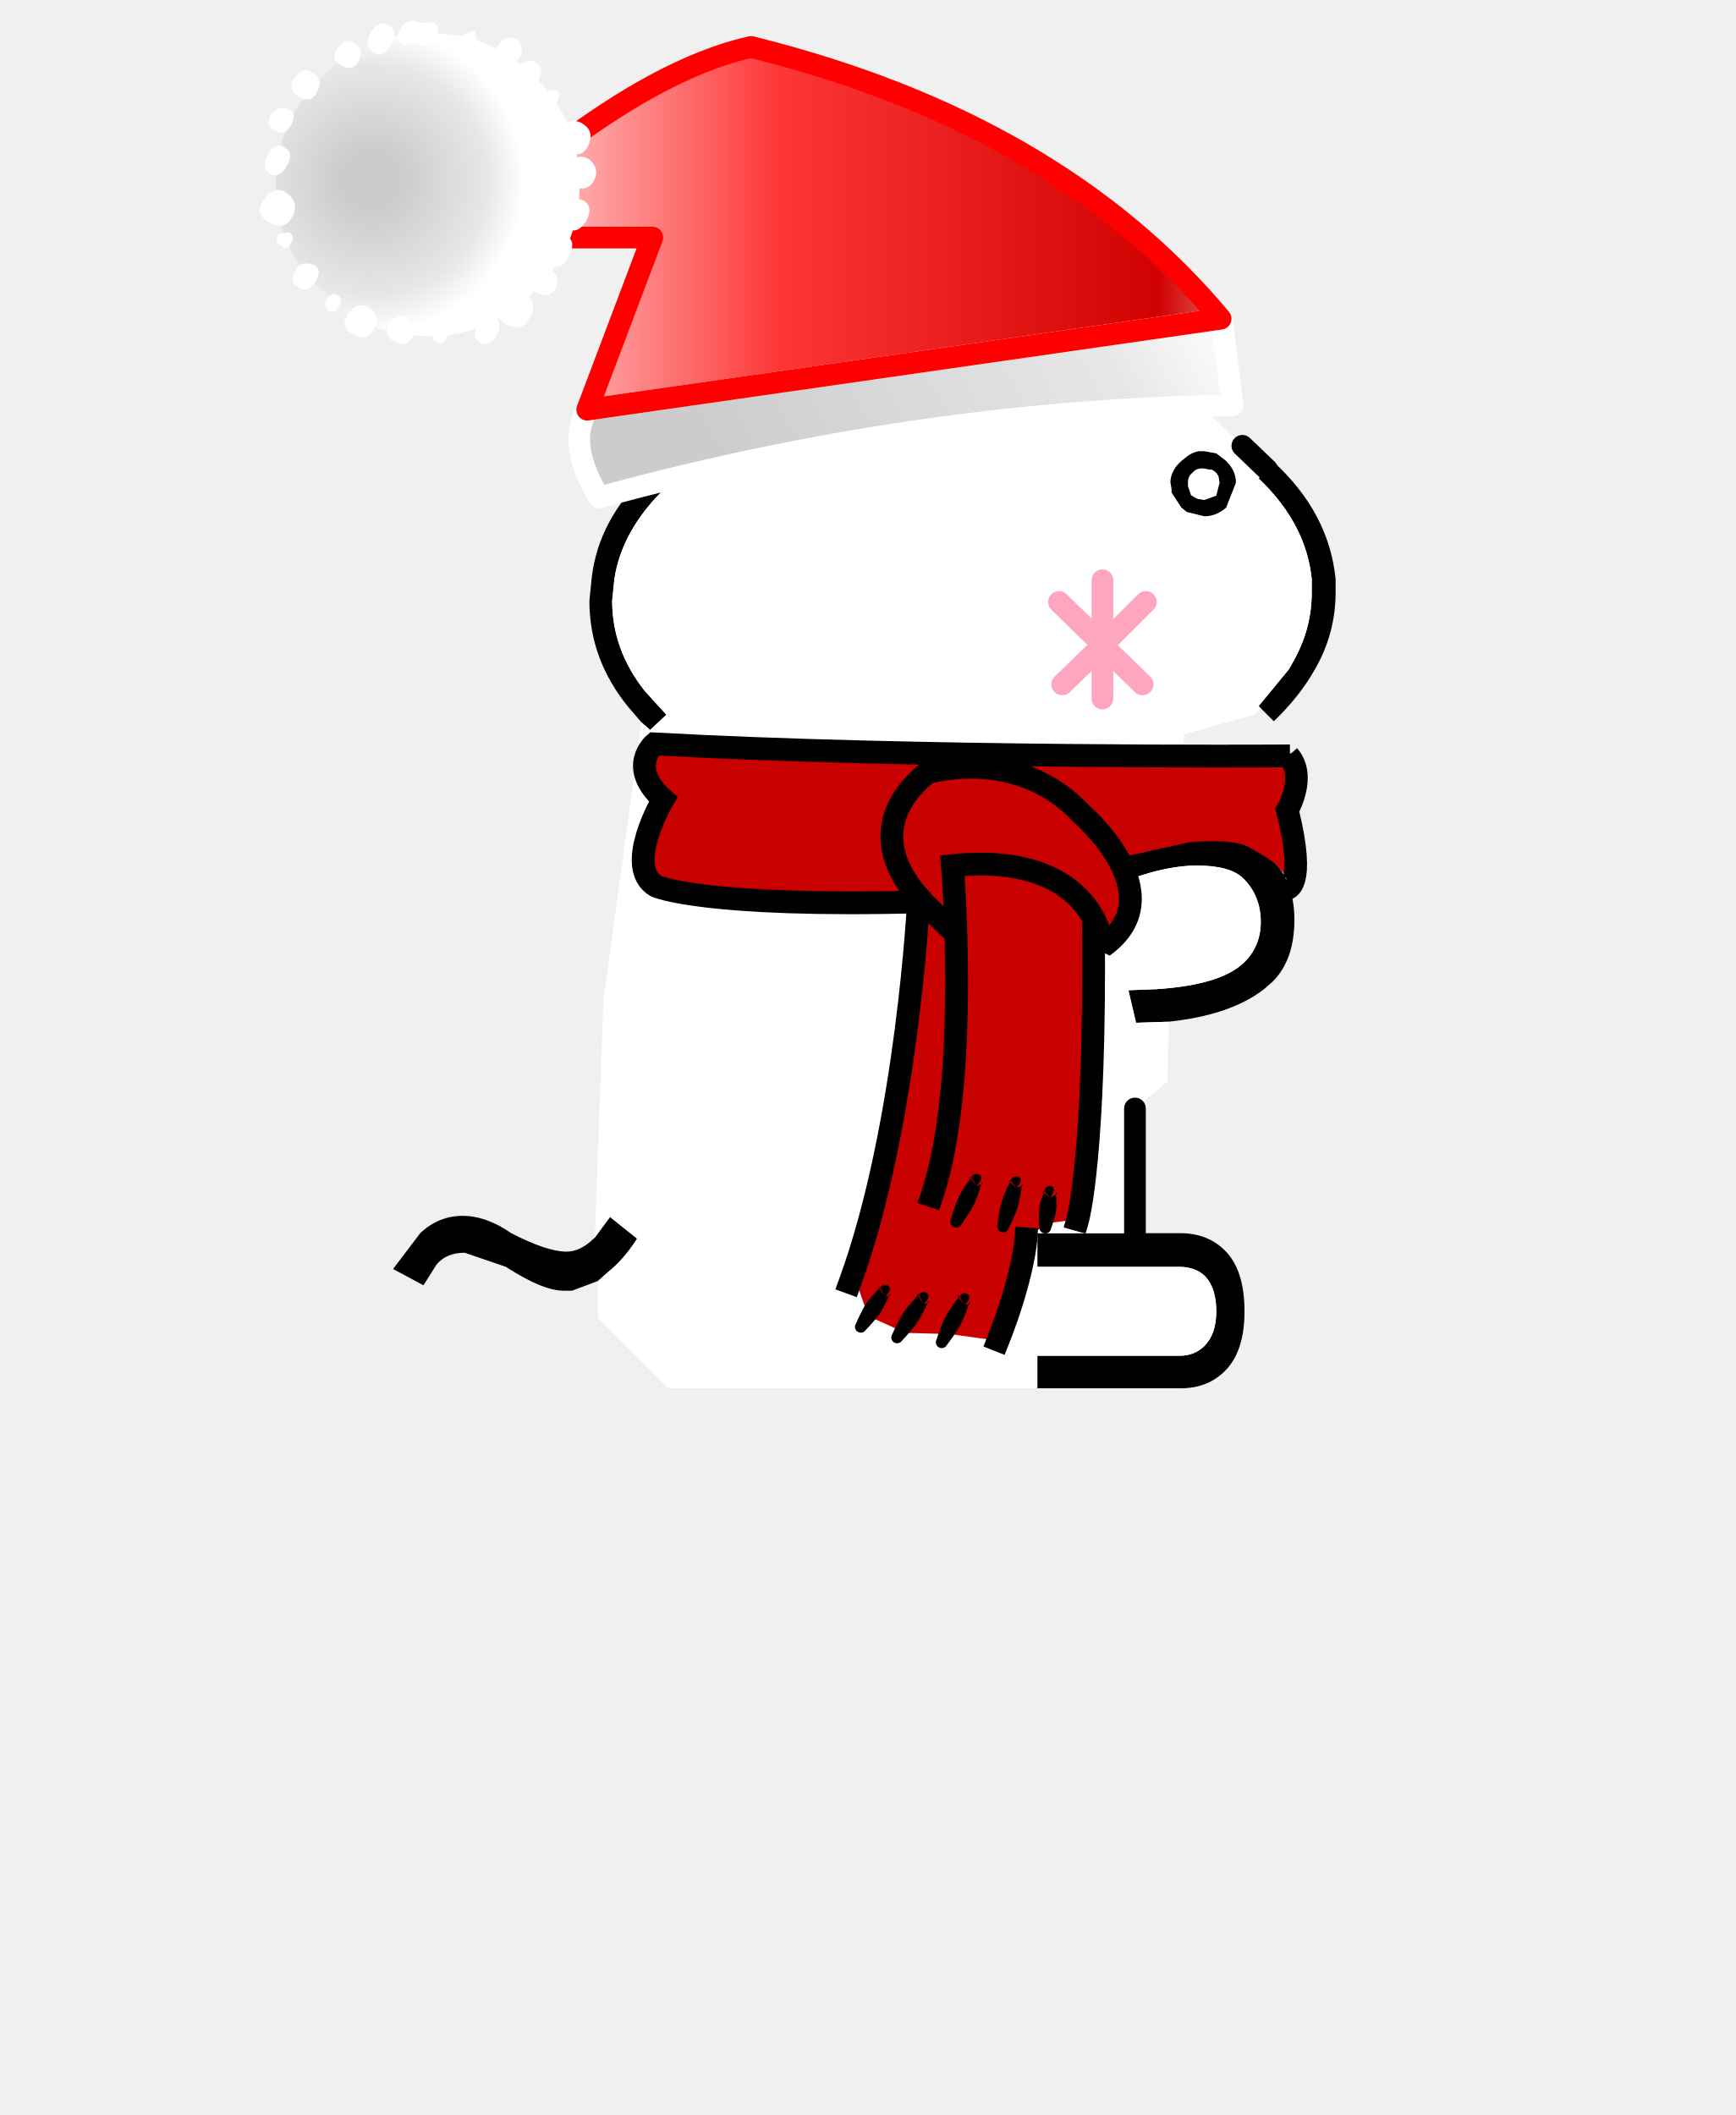
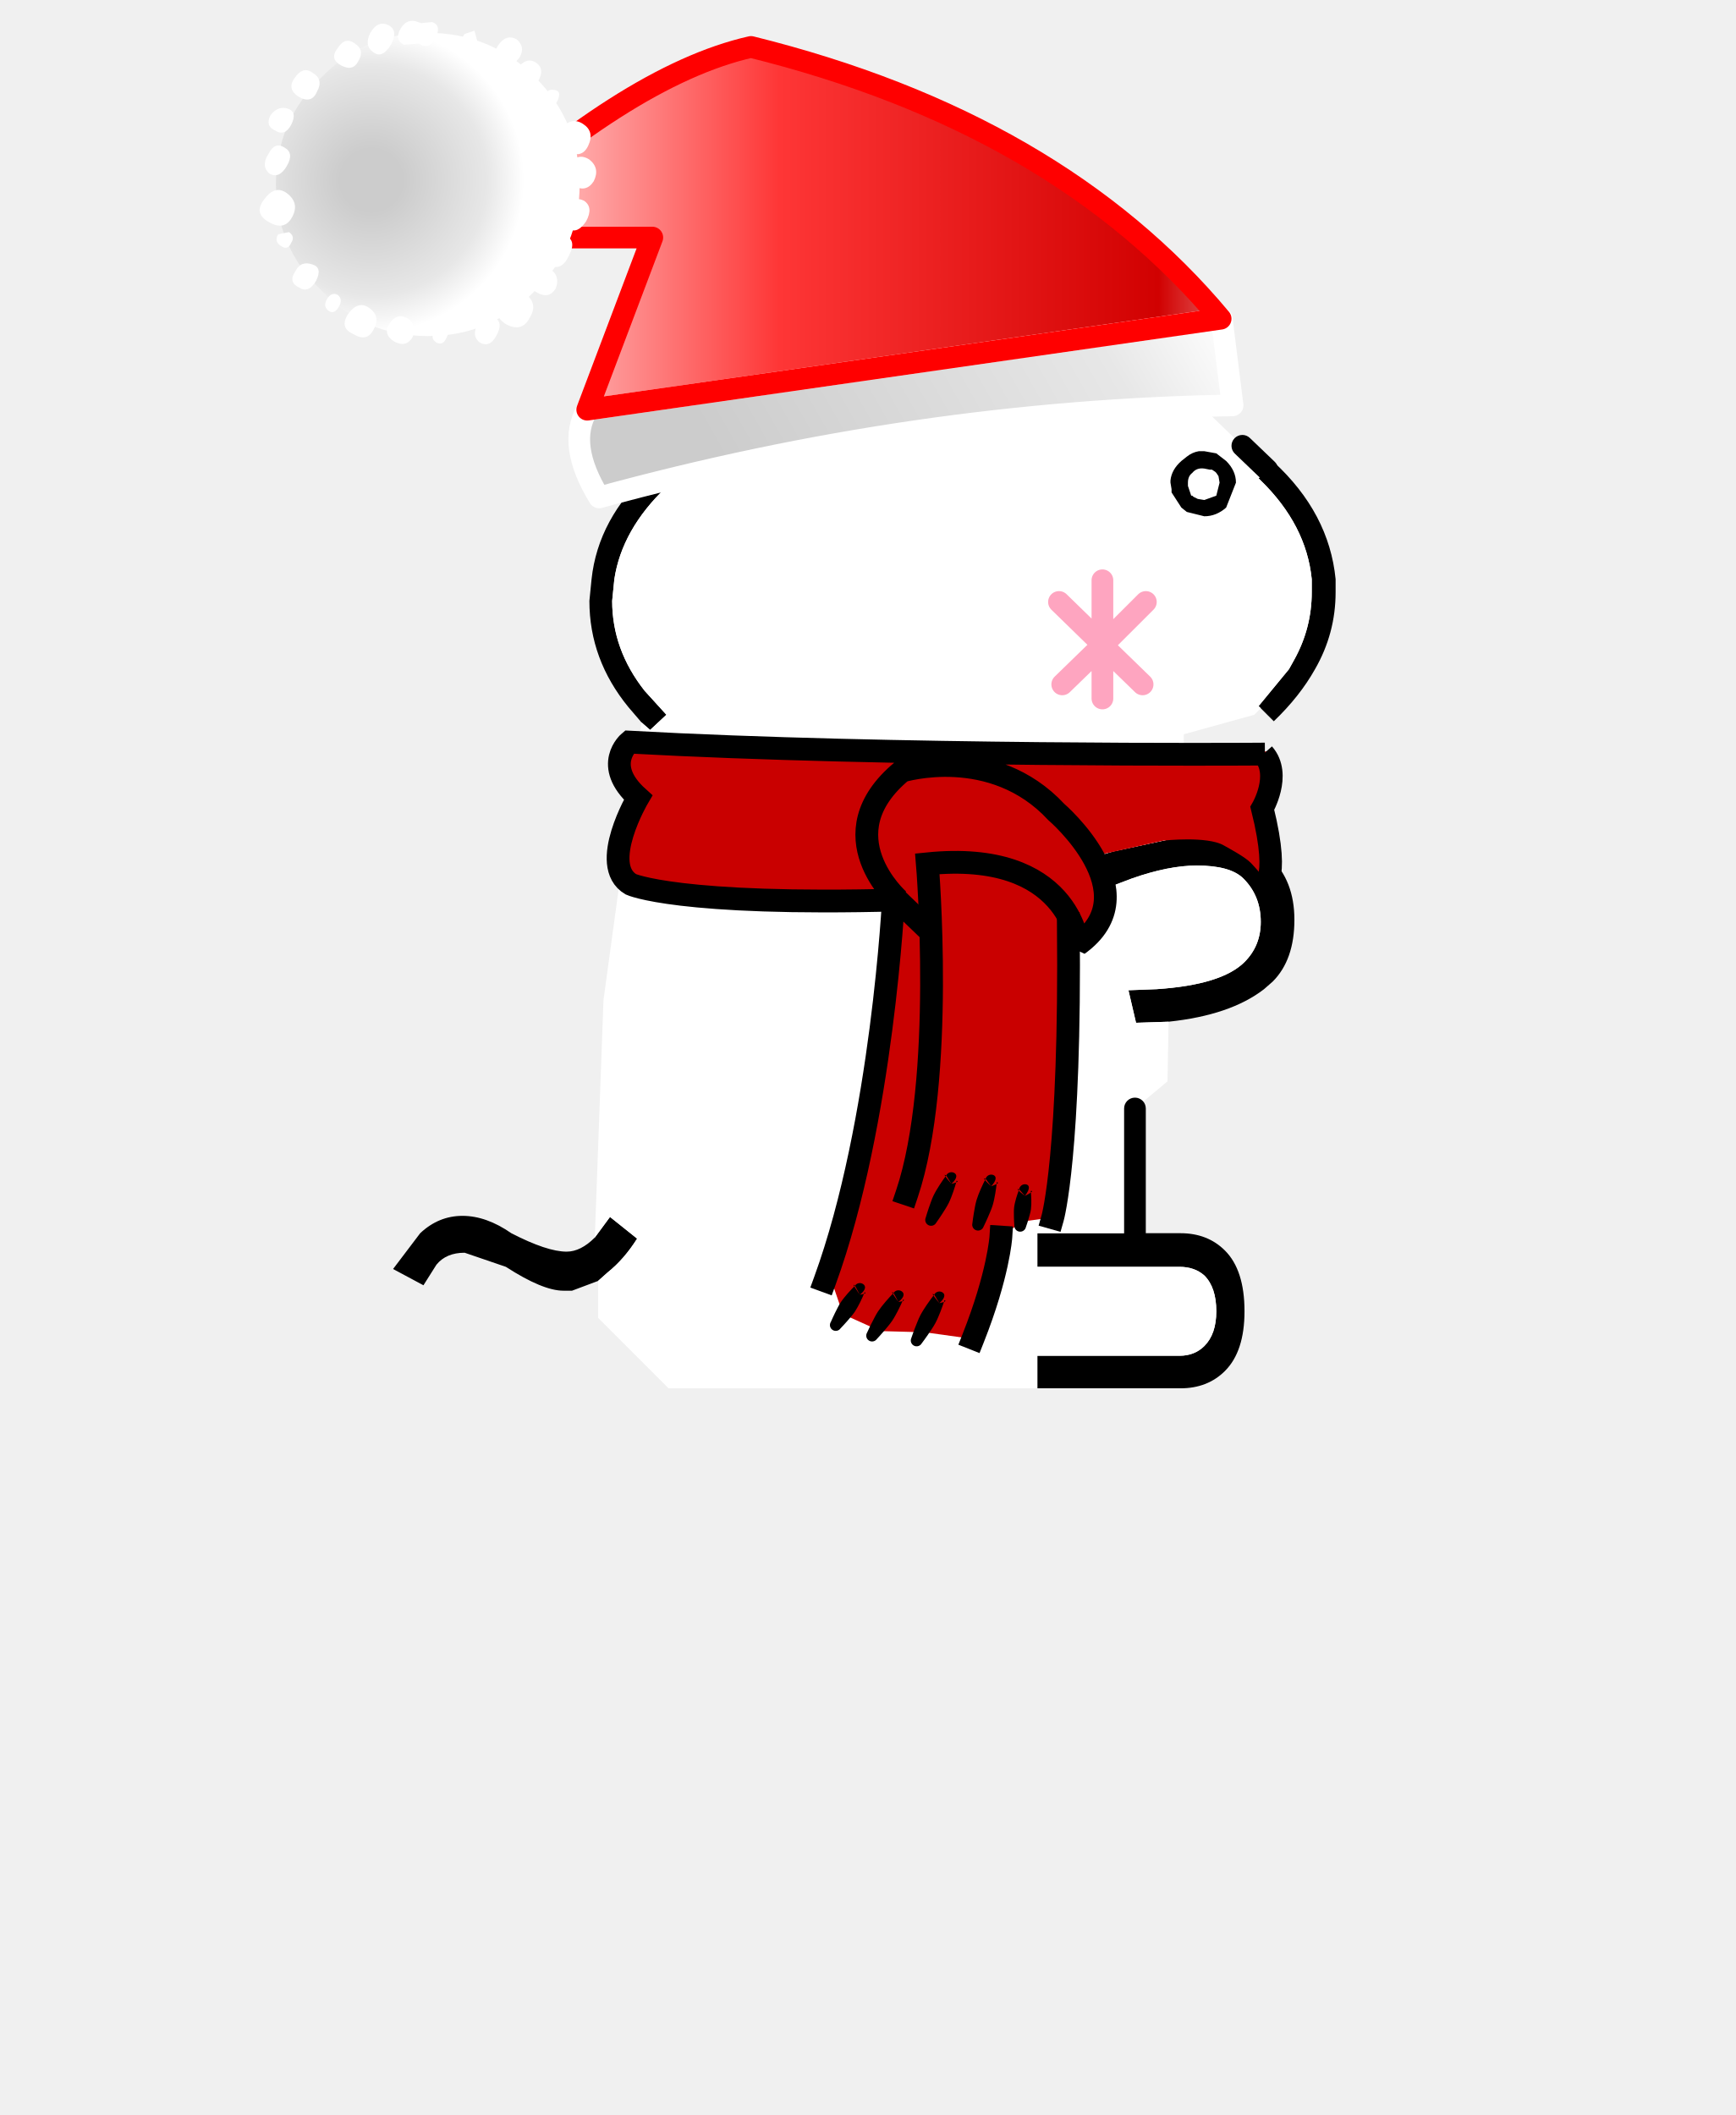
<svg xmlns="http://www.w3.org/2000/svg" xmlns:xlink="http://www.w3.org/1999/xlink" height="195" width="160" version="1.1" id="svg20">
  <defs id="defs18">
    <g id="h">
      <path d="M4.25-60 9.3-71l5.1 11-1.25.55-3.85-8.6-3.85 8.6-1.2-.55m14.45 4.15.3-.35q2.55 2.35 2.85 5.4v.6q0 1.9-.95 3.55-.7 1.25-1.9 2.4l-.6-.6-.1-.1 1.4-1.7.25-.45q.8-1.45.8-3.1v-.6q-.25-2.5-2.35-4.55l-.1-.1.4-.4m-3.85 16.9.75-.05q2.2 0 3.25 1.05 1.1 1.05 1.1 2.85 0 1.85-1 2.85l-.4.35q-1.55 1.2-4.4 1.5l-1.5.05-.35-1.5 1.3-.05q3-.2 4.05-1.25.75-.75.75-1.85 0-1.2-.8-2-.6-.6-2.15-.6-1.3 0-3 .6l-3.3 1.25-.65-1.6 3.1-.9 3.25-.7m-2.25 18.3h2.1q1.25 0 2.05.8.9.9.9 2.8 0 1.85-.9 2.75-.8.8-2.05.8H8.1V-15h6.55q.7 0 1.15-.45.55-.55.55-1.6 0-1.1-.55-1.65-.45-.4-1.15-.4H8.1v-1.55h4.5m-24.75 2.2-1.2.45h-.4q-.95 0-2.65-1.1l-1.9-.65q-.85 0-1.3.55l-.6.95-1.4-.75 1.25-1.65q.85-.8 1.95-.8t2.25.8q1.65.85 2.55.85.65 0 1.3-.65l.7-.95 1.25 1q-.6.95-1.35 1.55l-.45.4m2-25.75-.6-.7q-1.8-2.2-1.8-4.9l.1-1q.3-2.8 2.7-5l.75.75q-2.05 1.95-2.4 4.25l-.1 1q0 2.25 1.5 4.15l1 1.1-.75.7-.4-.35m.9-15.55L-9.8-60l5.05-11 5.1 11-1.25.55-3.85-8.6-3.85 8.6-.65-.3" fill="#000" fill-rule="evenodd" transform="translate(21.6 71)" id="path1" />
      <path d="M.35-60h3.9l1.2.55 3.85-8.6 3.85 8.6L14.4-60l3.15 3.05 1.15 1.1-.4.4.1.1q2.1 2.05 2.35 4.55v.6q0 1.65-.8 3.1l-.25.45-1.4 1.7.1.1-.3.3-3.25.9v4.7l-3.25.7-3.1.9.65 1.6 3.3-1.25q1.7-.6 3-.6 1.55 0 2.15.6.8.8.8 2 0 1.1-.75 1.85-1.05 1.05-4.05 1.25l-1.3.05.35 1.5 1.5-.05-.05 2.75-1.5 1.25v5.75H8.1v1.55h6.55q.7 0 1.15.4.55.55.55 1.65 0 1.05-.55 1.6-.45.45-1.15.45H8.1v1.5h-17l-3.25-3.25v-1.7l.45-.4q.75-.6 1.35-1.55l-1.25-1-.7.95.4-10.95 1.75-12.8.4.35.75-.7-1-1.1q-1.5-1.9-1.5-4.15l.1-1q.35-2.3 2.4-4.25l-.75-.75.5-3.95.65.3 3.85-8.6 3.85 8.6L.35-60" fill="#fff" fill-rule="evenodd" transform="translate(21.6 71)" id="path2" />
      <path d="M.35-60h3.9m13.3 3.05 1.15 1.1M12.6-26.4v5.75" fill="none" stroke="#000" stroke-linecap="round" stroke-linejoin="round" transform="translate(21.6 71)" id="path3" />
    </g>
    <g id="j" transform="translate(123.2 10.2)">
      <use height="21.8" transform="translate(-123.2 -9.5)" width="36.95" xlink:href="#a" id="use3" />
      <use height="14.9" transform="translate(-93.35 -10.2)" width="15.5" xlink:href="#b" id="use4" />
    </g>
    <g id="a">
      <path d="m-122.15 3.55 29.2 4.2q.95 1.6-.55 4.05-14.6-4-29.2-4.25l.5-4h.05-.05.05" fill="url(#c)" fill-rule="evenodd" transform="translate(123.2 9.5)" id="path4" />
      <path d="M-122.15 3.55Q-114.6-5.5-100.5-9q5.75 1.3 13.75 8.8h-9.2l3 7.95-29.2-4.2" fill="url(#d)" fill-rule="evenodd" transform="translate(123.2 9.5)" id="path5" />
      <path d="m-122.15 3.55 29.2 4.2q.95 1.6-.55 4.05-14.6-4-29.2-4.25l.5-4h.05m0 0h-.05" fill="none" stroke="#fff" stroke-linecap="round" stroke-linejoin="round" transform="translate(123.2 9.5)" id="path6" />
      <path d="m-92.95 7.75-3-7.95h9.2q-8-7.5-13.75-8.8-14.1 3.5-21.65 12.55z" fill="none" stroke="red" stroke-linecap="round" stroke-linejoin="round" transform="translate(123.2 9.5)" id="path7" />
    </g>
    <g id="g" fill-rule="evenodd">
      <path d="M4.9-4.95Q7-2.9 7 0q0 2.9-2.1 4.9Q2.9 7 0 7q-2.9 0-4.95-2.1Q-7 2.9-7 0q0-2.9 2.05-4.95Q-2.9-7 0-7q2.9 0 4.9 2.05" fill="url(#e)" transform="translate(7.75 7.55)" id="path8" />
      <path d="M.45-7.5q.5-.2.8.3.3.5-.15.75L.5-6.5H.4q-.45.3-.75-.25-.3-.6.15-.75l.5.05.15-.05m1.35.15q.5-.25.85.35.3.6-.15.9-.4.3-.8-.35-.35-.65.1-.9m1.55.85q.45-.35.8.2.4.5-.15.8-.55.3-.8-.2-.3-.5.15-.8m3.9 3.3q.25.5-.2.7-.45.3-.75-.25-.3-.6.15-.75.45-.15.8.3M5.1-4.3q-.3-.55.2-.85.45-.35.85.25.35.5-.2.85-.6.35-.85-.25M6.5-.85q-.35-.6.1-.85.45-.3.75.3.35.55-.05.9-.45.25-.8-.35M6.25 1.5Q5.9.85 6.5.4q.55-.4 1.05.3.5.65-.25 1.05-.7.4-1.05-.25m.65.8q.2.35-.15.55-.3.2-.45-.15-.2-.3.1-.5l.5.1M5.3 3.7q.55-.2.8.3.35.5-.15.75-.45.3-.8-.3-.3-.6.15-.75M1.55 7.25q-.55.3-.85-.2-.2-.55.2-.85.5-.3.85.2t-.2.85m1.9-.35q-.65.4-.95-.2-.35-.6.2-1 .5-.35.95.25.45.65-.2.95m.65-1.25q-.2-.35.05-.55.3-.15.5.2t-.1.55q-.25.15-.45-.2m-5.9-12.1q-.3.2-.5-.1l.15-.55.45.15q.25.3-.1.5m-1.65.75q-.5.3-.8-.2-.25-.45.15-.8.45-.25.8.2.4.5-.15.8m-.65.4q.35.6-.15.95-.45.35-.8-.35-.4-.65.1-.95.45-.25.85.35m-1.4 1.6q-.3.2-.5-.2-.15-.4.1-.45.35-.1.5.2.2.25-.1.45m-.65 1.15q.45.65-.25 1-.7.4-1-.25-.3-.65.25-1t1 .25M-6.5-.9q.45.6-.2.95-.6.35-.95-.2-.3-.6.2-1 .55-.35.95.25m-.8 2.6q-.35-.65.1-.95.5-.25.85.35.3.6-.15.95-.4.25-.8-.35m2.45 2.45q.35.55-.2.85-.55.3-.85-.2-.2-.55.2-.85.5-.3.85.2m-.7-.45q-.6.35-.95-.4-.4-.75.2-.95.6-.2.95.4.4.55-.2.95m1.05 1.35q.6-.45 1.1.25.5.7-.2 1.15-.75.4-1.1-.3-.4-.65.2-1.1M-.4 7.3q-.3.15-.45-.2-.2-.35.1-.4.25-.15.45.15.2.25-.1.45m-2 0q-.45.25-.75-.3-.35-.6.05-.85.45-.25.8.3.3.55-.1.85" fill="#fff" transform="translate(7.75 7.55)" id="path9" />
    </g>
    <linearGradient gradientTransform="matrix(-.0157 -.0091 .0025 -.0044 -107.85 7.65)" gradientUnits="userSpaceOnUse" id="c" spreadMethod="pad" x1="-819.2" x2="819.2">
      <stop offset=".204" stop-color="#ccc" id="stop9" />
      <stop offset=".804" stop-color="#e7e7e7" id="stop10" />
      <stop offset="1" stop-color="#fff" id="stop11" />
    </linearGradient>
    <linearGradient gradientTransform="matrix(.0283 0 0 .0102 -104.45 -.65)" gradientUnits="userSpaceOnUse" id="d" spreadMethod="pad" x1="-819.2" x2="819.2">
      <stop offset=".004" stop-color="#fff" id="stop12" />
      <stop offset=".18" stop-color="#d10101" id="stop13" />
      <stop offset=".557" stop-color="#fe3636" id="stop14" />
      <stop offset=".906" stop-color="#fff" id="stop15" />
    </linearGradient>
    <use height="6.45" width="5" xlink:href="#f" id="i" />
    <use height="14.9" width="15.5" xlink:href="#g" id="b" />
    <radialGradient cx="0" cy="0" gradientTransform="translate(2.6 -.2) scale(.0086)" gradientUnits="userSpaceOnUse" id="e" r="819.2" spreadMethod="pad">
      <stop offset=".204" stop-color="#ccc" id="stop16" />
      <stop offset=".757" stop-color="#e7e7e7" id="stop17" />
      <stop offset="1" stop-color="#fff" id="stop18" />
    </radialGradient>
    <path d="m2-1.7-2 2 1.85 1.8M0 .3V.25v2.5M0 .3l-1.85 1.8M-2-1.7 0 .25V-2.7" fill="none" stroke="#fea5c0" stroke-linecap="round" stroke-linejoin="round" transform="translate(2.5 3.2)" id="f" />
  </defs>
  <g transform="matrix(2 0 0 2 79.441 155)" id="g20">
    <g id="use18" transform="translate(-21.6,-71)" style="display:inline">
      <path d="M 4.25,-60 8.97,-69.266 14.4,-60 l -1.25,0.55 -3.85,-8.6 -3.85,8.6 -1.2,-0.55 m 14.45,4.15 0.3,-0.35 c 1.7,1.567 2.65,3.367 2.85,5.4 v 0.6 c 0,1.267 -0.317,2.45 -0.95,3.55 -0.467,0.833 -1.1,1.633 -1.9,2.4 l -0.6,-0.6 -0.1,-0.1 1.4,-1.7 0.25,-0.45 c 0.533,-0.967 0.8,-2 0.8,-3.1 v -0.6 c -0.167,-1.667 -0.95,-3.183 -2.35,-4.55 l -0.1,-0.1 0.4,-0.4 m -3.85,16.9 0.75,-0.05 c 1.467,0 2.55,0.35 3.25,1.05 0.733,0.7 1.1,1.65 1.1,2.85 0,1.233 -0.333,2.183 -1,2.85 l -0.4,0.35 c -1.033,0.8 -2.5,1.3 -4.4,1.5 l -1.5,0.05 -0.35,-1.5 1.3,-0.05 c 2,-0.133 3.35,-0.55 4.05,-1.25 0.5,-0.5 0.75,-1.117 0.75,-1.85 0,-0.8 -0.267,-1.467 -0.8,-2 -0.4,-0.4 -1.117,-0.6 -2.15,-0.6 -0.867,0 -1.867,0.2 -3,0.6 l -3.3,1.25 -0.65,-1.6 3.1,-0.9 3.25,-0.7 m -2.25,18.3 h 2.1 c 0.833,0 1.517,0.267 2.05,0.8 0.6,0.6 0.9,1.533 0.9,2.8 0,1.233 -0.3,2.15 -0.9,2.75 -0.533,0.533 -1.217,0.8 -2.05,0.8 H 8.1 V -15 h 6.55 c 0.467,0 0.85,-0.15 1.15,-0.45 0.367,-0.367 0.55,-0.9 0.55,-1.6 0,-0.733 -0.183,-1.283 -0.55,-1.65 -0.3,-0.267 -0.683,-0.4 -1.15,-0.4 H 8.1 v -1.55 h 4.5 m -24.75,2.2 -1.2,0.45 h -0.4 c -0.633,0 -1.517,-0.367 -2.65,-1.1 l -1.9,-0.65 c -0.567,0 -1,0.183 -1.3,0.55 l -0.6,0.95 -1.4,-0.75 1.25,-1.65 c 0.567,-0.533 1.217,-0.8 1.95,-0.8 0.733,0 1.483,0.267 2.25,0.8 1.1,0.567 1.95,0.85 2.55,0.85 0.433,0 0.867,-0.217 1.3,-0.65 l 0.7,-0.95 1.25,1 c -0.4,0.633 -0.85,1.15 -1.35,1.55 l -0.45,0.4 m 2,-25.75 -0.6,-0.7 c -1.2,-1.467 -1.8,-3.1 -1.8,-4.9 l 0.1,-1 c 0.2,-1.867 1.1,-3.533 2.7,-5 l 0.75,0.75 c -1.367,1.3 -2.167,2.717 -2.4,4.25 l -0.1,1 c 0,1.5 0.5,2.883 1.5,4.15 l 1,1.1 -0.75,0.7 -0.4,-0.35 m 0.9,-15.55 -0.55,-0.25 5.05,-11 5.1,11 -1.25,0.55 -3.85,-8.6 -3.85,8.6 -0.65,-0.3" fill="#000000" fill-rule="evenodd" transform="translate(21.6,71)" id="path20" style="display:inline" />
      <path d="m 0.35,-60 h 3.9 l 1.2,0.55 3.85,-8.6 3.85,8.6 1.25,-0.55 3.15,3.05 1.15,1.1 -0.4,0.4 0.1,0.1 q 2.1,2.05 2.35,4.55 v 0.6 q 0,1.65 -0.8,3.1 l -0.25,0.45 -1.4,1.7 0.1,0.1 -0.3,0.3 -3.25,0.9 v 4.7 l -3.25,0.7 -3.1,0.9 0.65,1.6 3.3,-1.25 q 1.7,-0.6 3,-0.6 1.55,0 2.15,0.6 0.8,0.8 0.8,2 0,1.1 -0.75,1.85 -1.05,1.05 -4.05,1.25 l -1.3,0.05 0.35,1.5 1.5,-0.05 -0.05,2.75 -1.5,1.25 v 5.75 H 8.1 v 1.55 h 6.55 q 0.7,0 1.15,0.4 0.55,0.55 0.55,1.65 0,1.05 -0.55,1.6 Q 15.35,-15 14.65,-15 H 8.1 v 1.5 h -17 l -3.25,-3.25 v -1.7 l 0.45,-0.4 q 0.75,-0.6 1.35,-1.55 l -1.25,-1 -0.7,0.95 0.4,-10.95 1.75,-12.8 0.4,0.35 0.75,-0.7 -1,-1.1 q -1.5,-1.9 -1.5,-4.15 l 0.1,-1 q 0.35,-2.3 2.4,-4.25 l -0.75,-0.75 0.5,-3.95 0.65,0.3 3.85,-8.6 3.85,8.6 1.25,-0.55" fill="#ffffff" fill-rule="evenodd" transform="translate(21.6,71)" id="path21" />
      <path style="color:#000000;fill:#000000;stroke-linecap:round;stroke-linejoin:round;-inkscape-stroke:none" d="m 0.35,-60.5 a 0.5,0.5 0 0 0 -0.5,0.5 0.5,0.5 0 0 0 0.5,0.5 H 4.25 a 0.5,0.5 0 0 0 0.5,-0.5 0.5,0.5 0 0 0 -0.5,-0.5 z m 17.189,3.051 a 0.5,0.5 0 0 0 -0.35,0.154 0.5,0.5 0 0 0 0.016,0.707 l 1.148,1.1 a 0.5,0.5 0 0 0 0.707,-0.016 0.5,0.5 0 0 0 -0.016,-0.707 l -1.148,-1.1 a 0.5,0.5 0 0 0 -0.357,-0.139 z m -4.939,30.549 a 0.5,0.5 0 0 0 -0.5,0.5 v 5.75 a 0.5,0.5 0 0 0 0.5,0.5 0.5,0.5 0 0 0 0.5,-0.5 v -5.75 a 0.5,0.5 0 0 0 -0.5,-0.5 z" id="path22" transform="translate(21.6,71)" />
    </g>
    <use height="6.45" transform="matrix(1.0012 0 0 1 8.597 -51.25)" width="5" xlink:href="#i" id="use19" />
    <use height="22.5" transform="matrix(-1 0 0 .9984 17.6 -76.534)" width="45.35" xlink:href="#j" id="use20" />
  </g>
-   <path d="m 60.477,68.778 27,0.888 H 104.367 l 14.889,-0.222 0.444,3.111 -1.111,2.778 0.556,6.333 c 0,0 0.018,-0.318 -1.483,-1.917 -0.542,-0.577 -2.037,-1.36 -2.517,-1.638 -1.537,-0.889 -5.556,-0.445 -5.556,-0.445 l -6,1.334 0.222,1.333 0.556,3.667 -2.889,3.222 -2.333,25.222 -2.556,0.334 -1.889,1.333 -2.333,9.555 -4.778,-0.666 -4.111,-0.111 -3.444,-1.556 -1.223,-3.555 c 0,0 4,-10.223 5.778,-32.445 l -0.222,-2.444 -10.444,0.666 -9.445,-0.777 -4.667,-1.667 -0.333,-2.889 2,-4.222 -1.778,-2.222 z" fill="#c90000" id="path4-2" style="display:inline" />
-   <path d="m 99.366,112.444 c 0,0 1.667,-5.889 1.444,-27.111" fill="none" stroke="#000000" stroke-width="2.1" stroke-linecap="square" stroke-miterlimit="1.5" id="path5-5" style="display:inline" />
-   <path d="m 93.125,108.967 0.011,-0.023 c 0.021,-0.044 0.058,-0.08 0.043,-0.088 -0.196,-0.098 -0.166,-0.021 -0.054,0.111 -0.08,0.163 -0.239,0.466 -0.406,0.86 a 9.773,9.773 0 0 0 -0.38,1.006 c -0.063,0.209 -0.103,0.423 -0.143,0.628 -0.157,0.82 -0.234,1.497 -0.234,1.497 a 0.538,0.538 0 0 0 1.03,0.306 c 0,0 0.305,-0.609 0.621,-1.381 0.08,-0.194 0.163,-0.396 0.224,-0.605 0.106,-0.359 0.174,-0.726 0.232,-1.05 0.069,-0.39 0.103,-0.712 0.125,-0.9 0.134,-0.074 0.198,-0.144 0.019,-0.164 -0.016,-0.002 -0.005,0.048 -0.011,0.097 l -0.008,0.067 c -0.183,0.101 -0.495,0.209 -0.495,0.209 0.6,-0.668 0.438,-0.968 0.153,-1.052 a 0.537,0.537 0 0 0 -0.668,0.362 l 0.515,0.69 c 0,0 -0.394,-0.357 -0.574,-0.57 z" id="path6-1" style="display:inline" />
-   <path d="m 94.588,114.222 c 0,0 -0.222,3.444 -2.555,9.333" fill="none" stroke="#000000" stroke-width="2.1" stroke-linecap="square" stroke-miterlimit="1.5" id="path7-2" style="display:inline" />
-   <path d="m 89.481,108.637 0.004,-0.005 c 0.029,-0.041 0.071,-0.071 0.058,-0.08 -0.185,-0.134 -0.162,-0.06 -0.062,0.085 -0.102,0.145 -0.316,0.428 -0.554,0.805 -0.177,0.281 -0.376,0.6 -0.542,0.939 a 6.481,6.481 0 0 0 -0.245,0.601 c -0.291,0.789 -0.48,1.45 -0.48,1.45 a 0.538,0.538 0 0 0 0.967,0.469 c 0,0 0.402,-0.556 0.843,-1.273 0.11,-0.18 0.225,-0.366 0.321,-0.565 0.164,-0.34 0.292,-0.693 0.403,-1.006 0.133,-0.374 0.219,-0.687 0.272,-0.871 0.132,-0.055 0.206,-0.117 0.047,-0.163 -0.016,-0.005 -0.013,0.047 -0.028,0.095 l -0.019,0.068 c -0.169,0.07 -0.433,0.129 -0.433,0.129 0.612,-0.569 0.501,-0.891 0.234,-1.021 a 0.538,0.538 0 0 0 -0.718,0.249 l 0.484,0.772 c 0,0 -0.384,-0.437 -0.552,-0.678 z" id="path8-3" style="display:inline" />
-   <path d="m 87.588,85.585 -2.889,-2.778 c 0,0 -1,20.807 -6.333,35.444" fill="none" stroke="#000000" stroke-width="2.1" stroke-linecap="square" stroke-miterlimit="1.5" id="path9-6" style="display:inline" />
-   <path d="m 88.377,119.618 c 0.031,-0.041 0.076,-0.072 0.062,-0.082 -0.182,-0.139 -0.161,-0.065 -0.062,0.082 -0.109,0.147 -0.343,0.44 -0.606,0.831 -0.194,0.288 -0.411,0.615 -0.596,0.964 -0.108,0.203 -0.195,0.416 -0.279,0.62 -0.335,0.812 -0.561,1.494 -0.561,1.494 a 0.538,0.538 0 0 0 0.951,0.501 c 0,0 0.435,-0.571 0.917,-1.305 0.121,-0.185 0.247,-0.377 0.354,-0.581 0.183,-0.349 0.331,-0.714 0.459,-1.036 0.156,-0.389 0.26,-0.715 0.323,-0.904 0.132,-0.051 0.208,-0.112 0.054,-0.163 -0.016,-0.005 -0.016,0.049 -0.033,0.098 l -0.021,0.065 a 3.2,3.2 0 0 1 -0.417,0.113 c 0.613,-0.549 0.513,-0.874 0.25,-1.013 a 0.538,0.538 0 0 0 -0.726,0.225 l 0.476,0.788 c 0,0 -0.38,-0.451 -0.545,-0.697 z" id="path10" style="display:inline" />
-   <path d="m 117.883,69.696 c 0,0 -33.373,0.222 -57.556,-1.111 0,0 -2.517,2.111 0.817,5.111 0,0 -3.667,6.222 -0.667,8 0,0 4.333,2 24.667,1.444 0,0 -6.778,-6 0.333,-11.889 0,0 8.333,-2.555 14.222,3.778 0,0 8.667,7.445 2,12.222 0,0 -0.777,-8.777 -13.889,-7.444 0,0 1.667,19.889 -1.888,30.444" fill="none" stroke="#000000" stroke-width="2.1" stroke-linecap="square" stroke-miterlimit="1.5" id="path11" style="display:inline" />
-   <path d="m 84.628,119.442 c 0.033,-0.033 0.072,-0.055 0.061,-0.066 -0.17,-0.161 -0.152,-0.088 -0.061,0.066 l -0.008,0.008 c -0.121,0.131 -0.378,0.39 -0.673,0.743 -0.217,0.259 -0.461,0.554 -0.676,0.873 a 6.57,6.57 0 0 0 -0.331,0.574 23.587,23.587 0 0 0 -0.688,1.395 0.538,0.538 0 0 0 0.894,0.596 c 0,0 0.482,-0.508 1.024,-1.171 0.136,-0.167 0.278,-0.34 0.402,-0.527 0.212,-0.32 0.391,-0.659 0.546,-0.959 0.188,-0.362 0.32,-0.667 0.399,-0.845 0.128,-0.039 0.208,-0.092 0.069,-0.154 -0.015,-0.007 -0.02,0.046 -0.041,0.091 l -0.028,0.063 c -0.152,0.047 -0.373,0.075 -0.373,0.075 0.611,-0.486 0.545,-0.82 0.298,-0.985 a 0.538,0.538 0 0 0 -0.745,0.149 l 0.447,0.836 c 0,0 -0.362,-0.499 -0.516,-0.762 z" id="path12" style="display:inline" />
-   <path d="m 118.58,81.963 c 0,0 1.922,0 0.113,-7.27 0,0 1.809,-3.101 0.113,-5.026" fill="none" stroke="#000000" stroke-width="2.078" stroke-miterlimit="1.5" id="path13" style="display:inline" />
-   <path d="m 81.075,118.77 c 0.031,-0.031 0.069,-0.051 0.059,-0.061 -0.168,-0.164 -0.149,-0.093 -0.059,0.061 l -0.005,0.005 c -0.112,0.118 -0.35,0.349 -0.623,0.668 -0.2,0.233 -0.425,0.499 -0.62,0.79 -0.114,0.169 -0.208,0.35 -0.298,0.523 -0.362,0.693 -0.61,1.279 -0.61,1.279 a 0.537,0.537 0 1 0 0.894,0.596 c 0,0 0.445,-0.454 0.946,-1.055 0.125,-0.15 0.256,-0.306 0.368,-0.476 a 8.58,8.58 0 0 0 0.491,-0.876 c 0.165,-0.325 0.278,-0.6 0.348,-0.765 0.127,-0.04 0.205,-0.092 0.065,-0.152 -0.014,-0.006 -0.017,0.042 -0.036,0.084 l -0.029,0.068 a 2.633,2.633 0 0 1 -0.378,0.078 c 0.612,-0.486 0.545,-0.82 0.298,-0.984 a 0.537,0.537 0 0 0 -0.745,0.149 l 0.447,0.835 c 0,0 -0.36,-0.504 -0.513,-0.767 z m 15.156,-8.826 0.017,-0.046 c 0.013,-0.037 0.039,-0.068 0.027,-0.072 -0.198,-0.073 -0.162,0.001 -0.044,0.118 -0.051,0.141 -0.143,0.378 -0.23,0.685 -0.07,0.249 -0.147,0.531 -0.187,0.823 -0.024,0.17 -0.024,0.341 -0.025,0.506 -0.004,0.661 0.044,1.193 0.044,1.193 a 0.539,0.539 0 0 0 1.066,0.142 c 0,0 0.185,-0.501 0.355,-1.14 0.042,-0.159 0.087,-0.324 0.109,-0.494 0.037,-0.292 0.037,-0.585 0.034,-0.844 -0.003,-0.305 -0.028,-0.55 -0.041,-0.701 0.129,-0.091 0.179,-0.163 -0.012,-0.146 -0.013,10e-4 0.003,0.038 0.006,0.077 l 0.006,0.069 c -0.188,0.135 -0.546,0.312 -0.546,0.312 0.572,-0.76 0.365,-1.031 0.071,-1.07 a 0.537,0.537 0 0 0 -0.603,0.462 l 0.532,0.608 c 0,0 -0.392,-0.296 -0.579,-0.482 z" id="path14" style="display:inline" />
+   <path d="m 58.166,68.613 27,0.888 H 102.055 l 14.889,-0.222 0.444,3.111 -1.111,2.778 0.556,6.333 c 0,0 0.018,-0.318 -1.483,-1.917 -0.542,-0.577 -2.037,-1.36 -2.517,-1.638 -1.537,-0.889 -5.556,-0.445 -5.556,-0.445 l -6,1.334 0.222,1.333 0.556,3.667 -2.889,3.222 -2.333,25.222 -2.556,0.334 -1.889,1.333 -2.333,9.555 -4.778,-0.666 -4.111,-0.111 -3.444,-1.556 -1.223,-3.555 c 0,0 4,-10.223 5.778,-32.445 l -0.222,-2.444 -10.444,0.666 -9.445,-0.777 -4.667,-1.667 -0.333,-2.889 2,-4.222 -1.778,-2.222 z" fill="#c90000" id="path4-2" style="display:inline" />
+   <path d="m 97.055,112.279 c 0,0 1.667,-5.889 1.444,-27.111" fill="none" stroke="#000000" stroke-width="2.1" stroke-linecap="square" stroke-miterlimit="1.5" id="path5-5" style="display:inline" />
+   <path d="m 90.814,108.802 0.011,-0.023 c 0.021,-0.044 0.058,-0.08 0.043,-0.088 -0.196,-0.098 -0.166,-0.021 -0.054,0.111 -0.08,0.163 -0.239,0.466 -0.406,0.86 a 9.773,9.773 0 0 0 -0.38,1.006 c -0.063,0.209 -0.103,0.423 -0.143,0.628 -0.157,0.82 -0.234,1.497 -0.234,1.497 a 0.538,0.538 0 0 0 1.03,0.306 c 0,0 0.305,-0.609 0.621,-1.381 0.08,-0.194 0.163,-0.396 0.224,-0.605 0.106,-0.359 0.174,-0.726 0.232,-1.05 0.069,-0.39 0.103,-0.712 0.125,-0.9 0.134,-0.074 0.198,-0.144 0.019,-0.164 -0.016,-0.002 -0.005,0.048 -0.011,0.097 l -0.008,0.067 c -0.183,0.101 -0.495,0.209 -0.495,0.209 0.6,-0.668 0.438,-0.968 0.153,-1.052 a 0.537,0.537 0 0 0 -0.668,0.362 l 0.515,0.69 c 0,0 -0.394,-0.357 -0.574,-0.57 z" id="path6-1" style="display:inline" />
+   <path d="m 92.277,114.057 c 0,0 -0.222,3.444 -2.555,9.333" fill="none" stroke="#000000" stroke-width="2.1" stroke-linecap="square" stroke-miterlimit="1.5" id="path7-2" style="display:inline" />
+   <path d="m 87.17,108.472 0.004,-0.005 c 0.029,-0.041 0.071,-0.071 0.058,-0.08 -0.185,-0.134 -0.162,-0.06 -0.062,0.085 -0.102,0.145 -0.316,0.428 -0.554,0.805 -0.177,0.281 -0.376,0.6 -0.542,0.939 a 6.481,6.481 0 0 0 -0.245,0.601 c -0.291,0.789 -0.48,1.45 -0.48,1.45 a 0.538,0.538 0 0 0 0.967,0.469 c 0,0 0.402,-0.556 0.843,-1.273 0.11,-0.18 0.225,-0.366 0.321,-0.565 0.164,-0.34 0.292,-0.693 0.403,-1.006 0.133,-0.374 0.219,-0.687 0.272,-0.871 0.132,-0.055 0.206,-0.117 0.047,-0.163 -0.016,-0.005 -0.013,0.047 -0.028,0.095 l -0.019,0.068 c -0.169,0.07 -0.433,0.129 -0.433,0.129 0.612,-0.569 0.501,-0.891 0.234,-1.021 a 0.538,0.538 0 0 0 -0.718,0.249 l 0.484,0.772 c 0,0 -0.384,-0.437 -0.552,-0.678 z" id="path8-3" style="display:inline" />
+   <path d="m 85.277,85.42 -2.889,-2.778 c 0,0 -1,20.807 -6.333,35.444" fill="none" stroke="#000000" stroke-width="2.1" stroke-linecap="square" stroke-miterlimit="1.5" id="path9-6" style="display:inline" />
+   <path d="m 86.066,119.453 c 0.031,-0.041 0.076,-0.072 0.062,-0.082 -0.182,-0.139 -0.161,-0.065 -0.062,0.082 -0.109,0.147 -0.343,0.44 -0.606,0.831 -0.194,0.288 -0.411,0.615 -0.596,0.964 -0.108,0.203 -0.195,0.416 -0.279,0.62 -0.335,0.812 -0.561,1.494 -0.561,1.494 a 0.538,0.538 0 0 0 0.951,0.501 c 0,0 0.435,-0.571 0.917,-1.305 0.121,-0.185 0.247,-0.377 0.354,-0.581 0.183,-0.349 0.331,-0.714 0.459,-1.036 0.156,-0.389 0.26,-0.715 0.323,-0.904 0.132,-0.051 0.208,-0.112 0.054,-0.163 -0.016,-0.005 -0.016,0.049 -0.033,0.098 l -0.021,0.065 a 3.2,3.2 0 0 1 -0.417,0.113 c 0.613,-0.549 0.513,-0.874 0.25,-1.013 a 0.538,0.538 0 0 0 -0.726,0.225 l 0.476,0.788 c 0,0 -0.38,-0.451 -0.545,-0.697 z" id="path10" style="display:inline" />
+   <path d="m 115.572,69.531 c 0,0 -33.373,0.222 -57.556,-1.111 0,0 -2.517,2.111 0.817,5.111 0,0 -3.667,6.222 -0.667,8 0,0 4.333,2 24.667,1.444 0,0 -6.778,-6 0.333,-11.889 0,0 8.333,-2.555 14.222,3.778 0,0 8.667,7.445 2,12.222 0,0 -0.777,-8.777 -13.889,-7.444 0,0 1.667,19.889 -1.888,30.444" fill="none" stroke="#000000" stroke-width="2.1" stroke-linecap="square" stroke-miterlimit="1.5" id="path11" style="display:inline" />
+   <path d="m 82.317,119.277 c 0.033,-0.033 0.072,-0.055 0.061,-0.066 -0.17,-0.161 -0.152,-0.088 -0.061,0.066 l -0.008,0.008 c -0.121,0.131 -0.378,0.39 -0.673,0.743 -0.217,0.259 -0.461,0.554 -0.676,0.873 a 6.57,6.57 0 0 0 -0.331,0.574 23.587,23.587 0 0 0 -0.688,1.395 0.538,0.538 0 0 0 0.894,0.596 c 0,0 0.482,-0.508 1.024,-1.171 0.136,-0.167 0.278,-0.34 0.402,-0.527 0.212,-0.32 0.391,-0.659 0.546,-0.959 0.188,-0.362 0.32,-0.667 0.399,-0.845 0.128,-0.039 0.208,-0.092 0.069,-0.154 -0.015,-0.007 -0.02,0.046 -0.041,0.091 l -0.028,0.063 c -0.152,0.047 -0.373,0.075 -0.373,0.075 0.611,-0.486 0.545,-0.82 0.298,-0.985 a 0.538,0.538 0 0 0 -0.745,0.149 l 0.447,0.836 c 0,0 -0.362,-0.499 -0.516,-0.762 z" id="path12" style="display:inline" />
+   <path d="m 116.268,81.798 c 0,0 1.922,0 0.113,-7.27 0,0 1.809,-3.101 0.113,-5.026" fill="none" stroke="#000000" stroke-width="2.078" stroke-miterlimit="1.5" id="path13" style="display:inline" />
+   <path d="m 78.764,118.605 c 0.031,-0.031 0.069,-0.051 0.059,-0.061 -0.168,-0.164 -0.149,-0.093 -0.059,0.061 l -0.005,0.005 c -0.112,0.118 -0.35,0.349 -0.623,0.668 -0.2,0.233 -0.425,0.499 -0.62,0.79 -0.114,0.169 -0.208,0.35 -0.298,0.523 -0.362,0.693 -0.61,1.279 -0.61,1.279 a 0.537,0.537 0 1 0 0.894,0.596 c 0,0 0.445,-0.454 0.946,-1.055 0.125,-0.15 0.256,-0.306 0.368,-0.476 a 8.58,8.58 0 0 0 0.491,-0.876 c 0.165,-0.325 0.278,-0.6 0.348,-0.765 0.127,-0.04 0.205,-0.092 0.065,-0.152 -0.014,-0.006 -0.017,0.042 -0.036,0.084 l -0.029,0.068 a 2.633,2.633 0 0 1 -0.378,0.078 c 0.612,-0.486 0.545,-0.82 0.298,-0.984 a 0.537,0.537 0 0 0 -0.745,0.149 l 0.447,0.835 c 0,0 -0.36,-0.504 -0.513,-0.767 z m 15.156,-8.826 0.017,-0.046 c 0.013,-0.037 0.039,-0.068 0.027,-0.072 -0.198,-0.073 -0.162,0.001 -0.044,0.118 -0.051,0.141 -0.143,0.378 -0.23,0.685 -0.07,0.249 -0.147,0.531 -0.187,0.823 -0.024,0.17 -0.024,0.341 -0.025,0.506 -0.004,0.661 0.044,1.193 0.044,1.193 a 0.539,0.539 0 0 0 1.066,0.142 c 0,0 0.185,-0.501 0.355,-1.14 0.042,-0.159 0.087,-0.324 0.109,-0.494 0.037,-0.292 0.037,-0.585 0.034,-0.844 -0.003,-0.305 -0.028,-0.55 -0.041,-0.701 0.129,-0.091 0.179,-0.163 -0.012,-0.146 -0.013,10e-4 0.003,0.038 0.006,0.077 l 0.006,0.069 c -0.188,0.135 -0.546,0.312 -0.546,0.312 0.572,-0.76 0.365,-1.031 0.071,-1.07 a 0.537,0.537 0 0 0 -0.603,0.462 l 0.532,0.608 c 0,0 -0.392,-0.296 -0.579,-0.482 z" id="path14" style="display:inline" />
  <path d="M110.632 41.6h.402l1.107.2.906.7q.905.9.905 2l-.905 2.3q-.906.8-2.013.8l-1.61-.4-.503-.4-.905-1.4v-.3l-.101-.6v-.2q.1-1 1.006-1.8l.503-.4q.503-.4 1.107-.5h.1m.906 1.7-.503-.1q-.704-.1-1.107.4-.402.3-.402.9v.3l.302.9h.1l.101.1.402.2.604.1 1.107-.4.302-1.2-.1-.6-.202-.3-.1-.1-.302-.2h-.202" fill-rule="evenodd" id="gikopoipoi_eyes_open" style="stroke-width:2.006" />
  <path d="M107.791 44.7h6.3" stroke-width="3" id="gikopoipoi_eyes_closed" style="display:none" fill="none" stroke="#000" stroke-linecap="round" stroke-linejoin="round" />
</svg>
